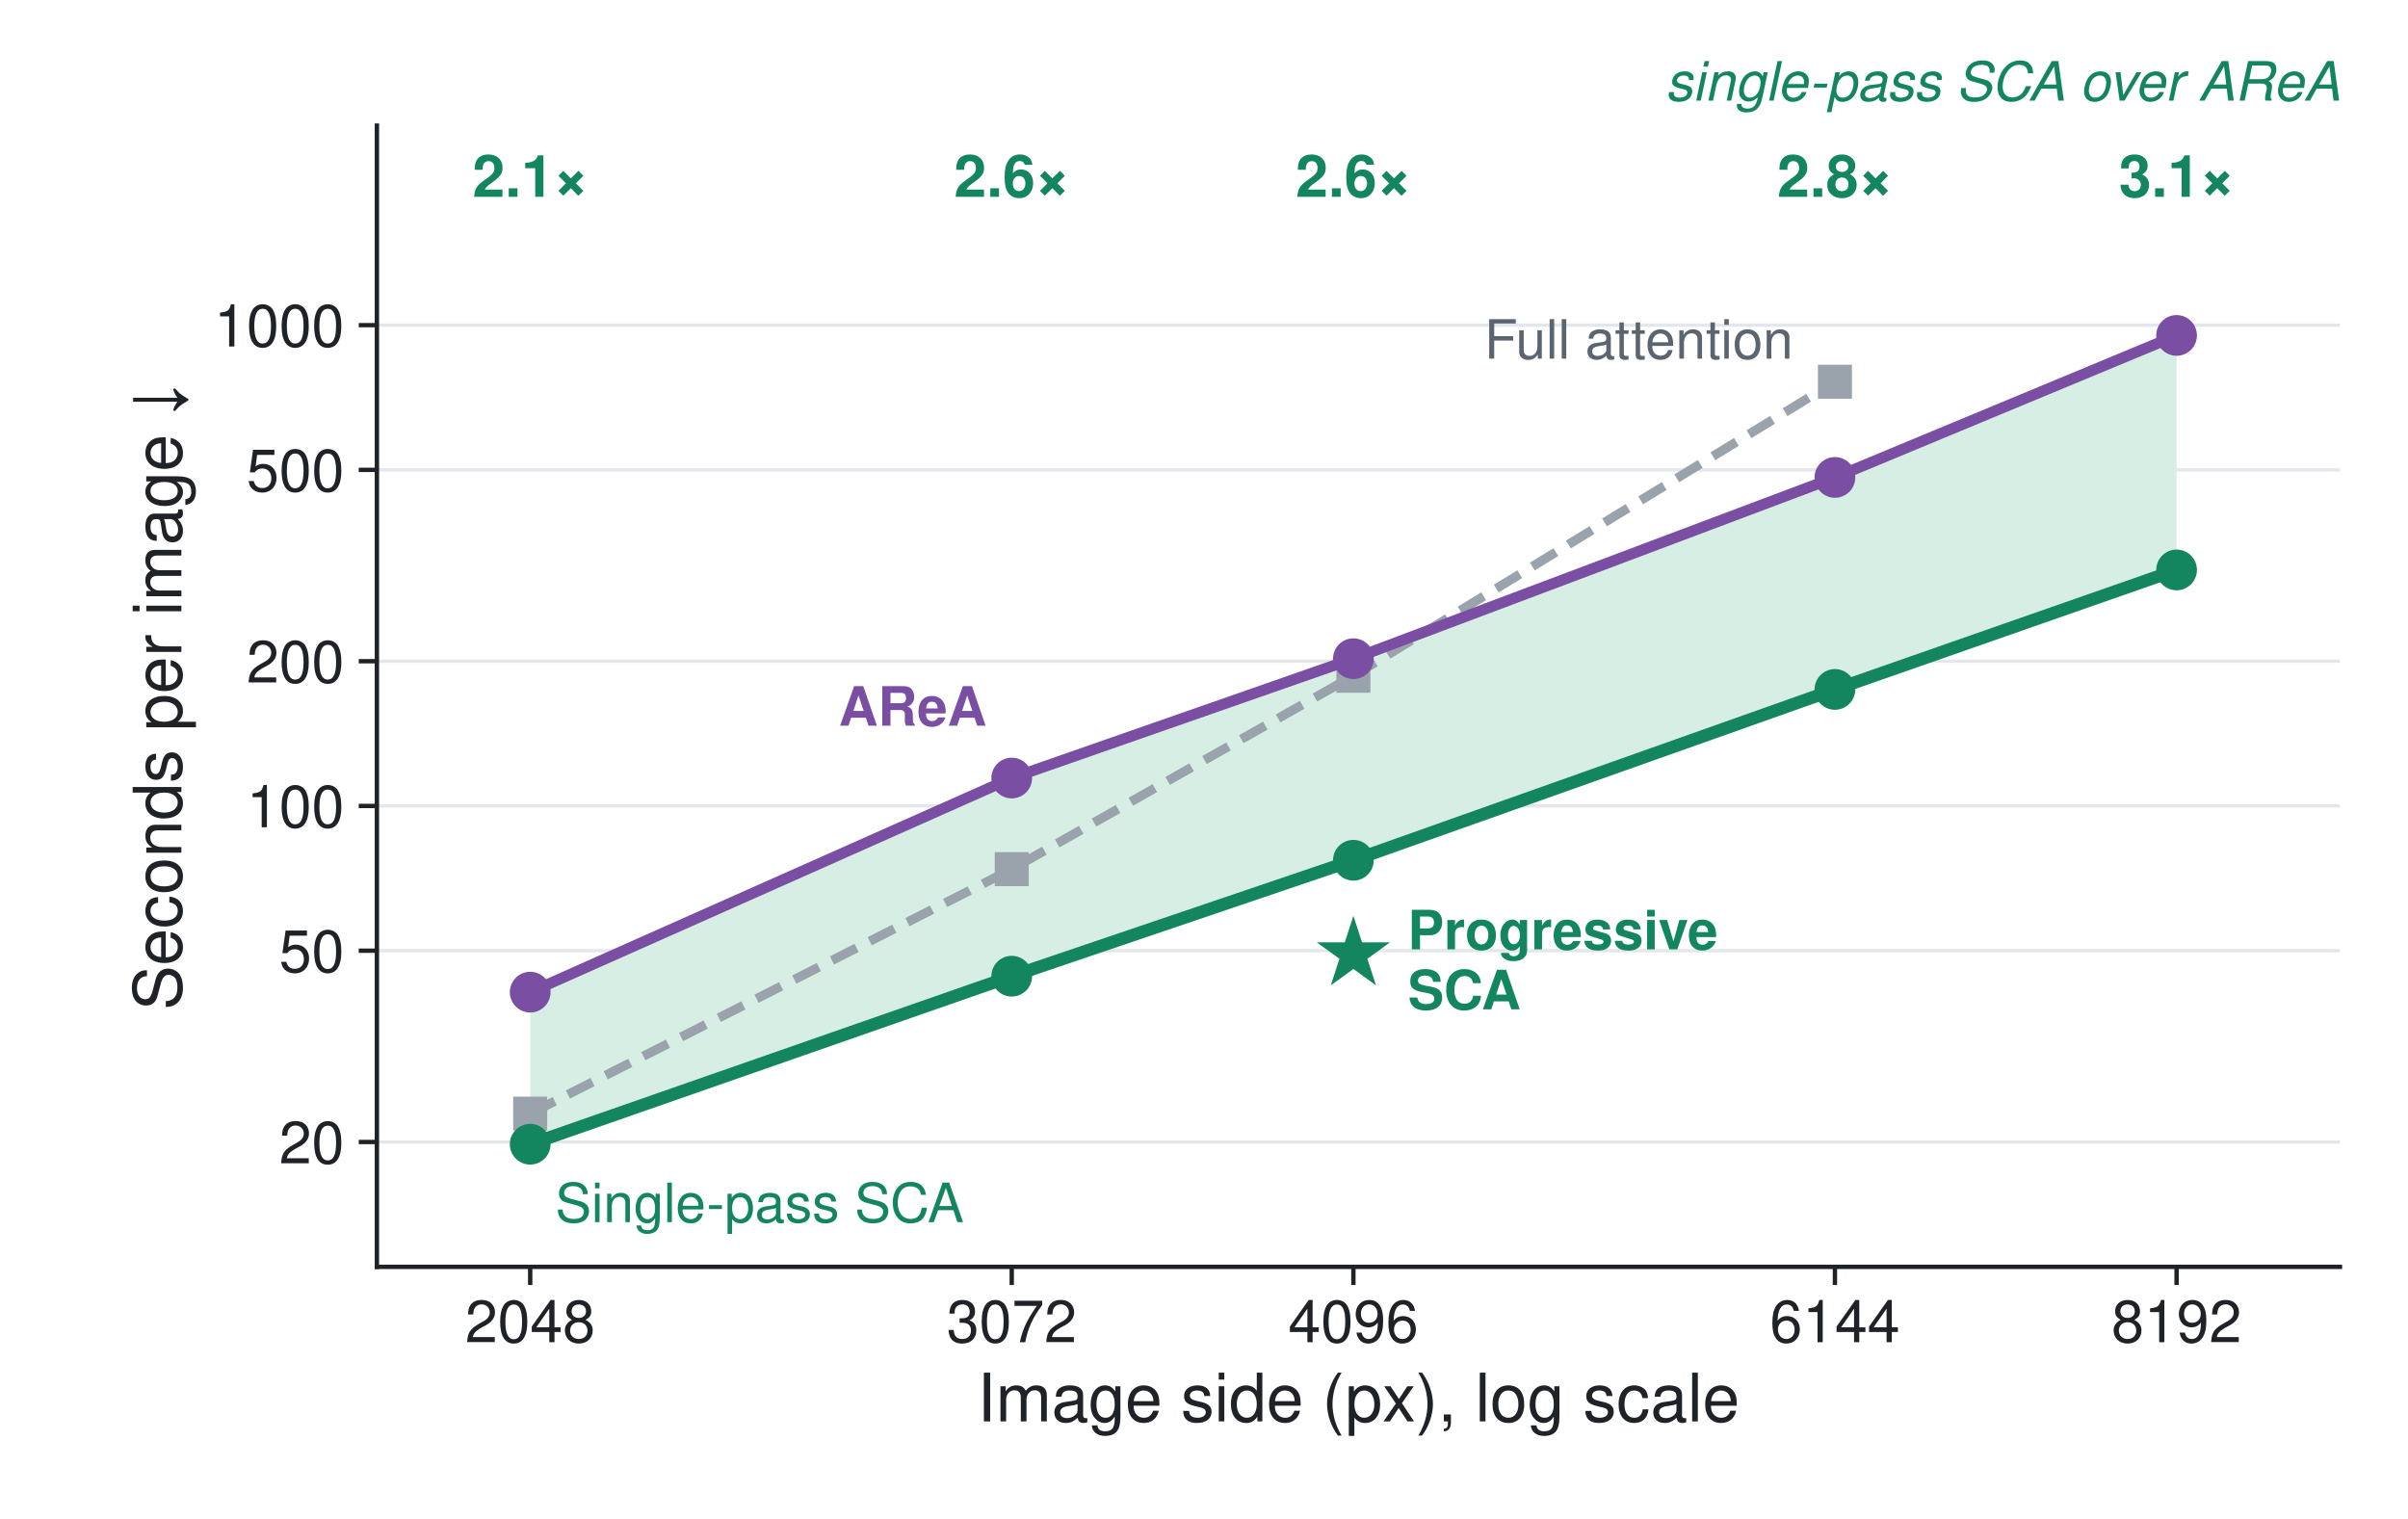
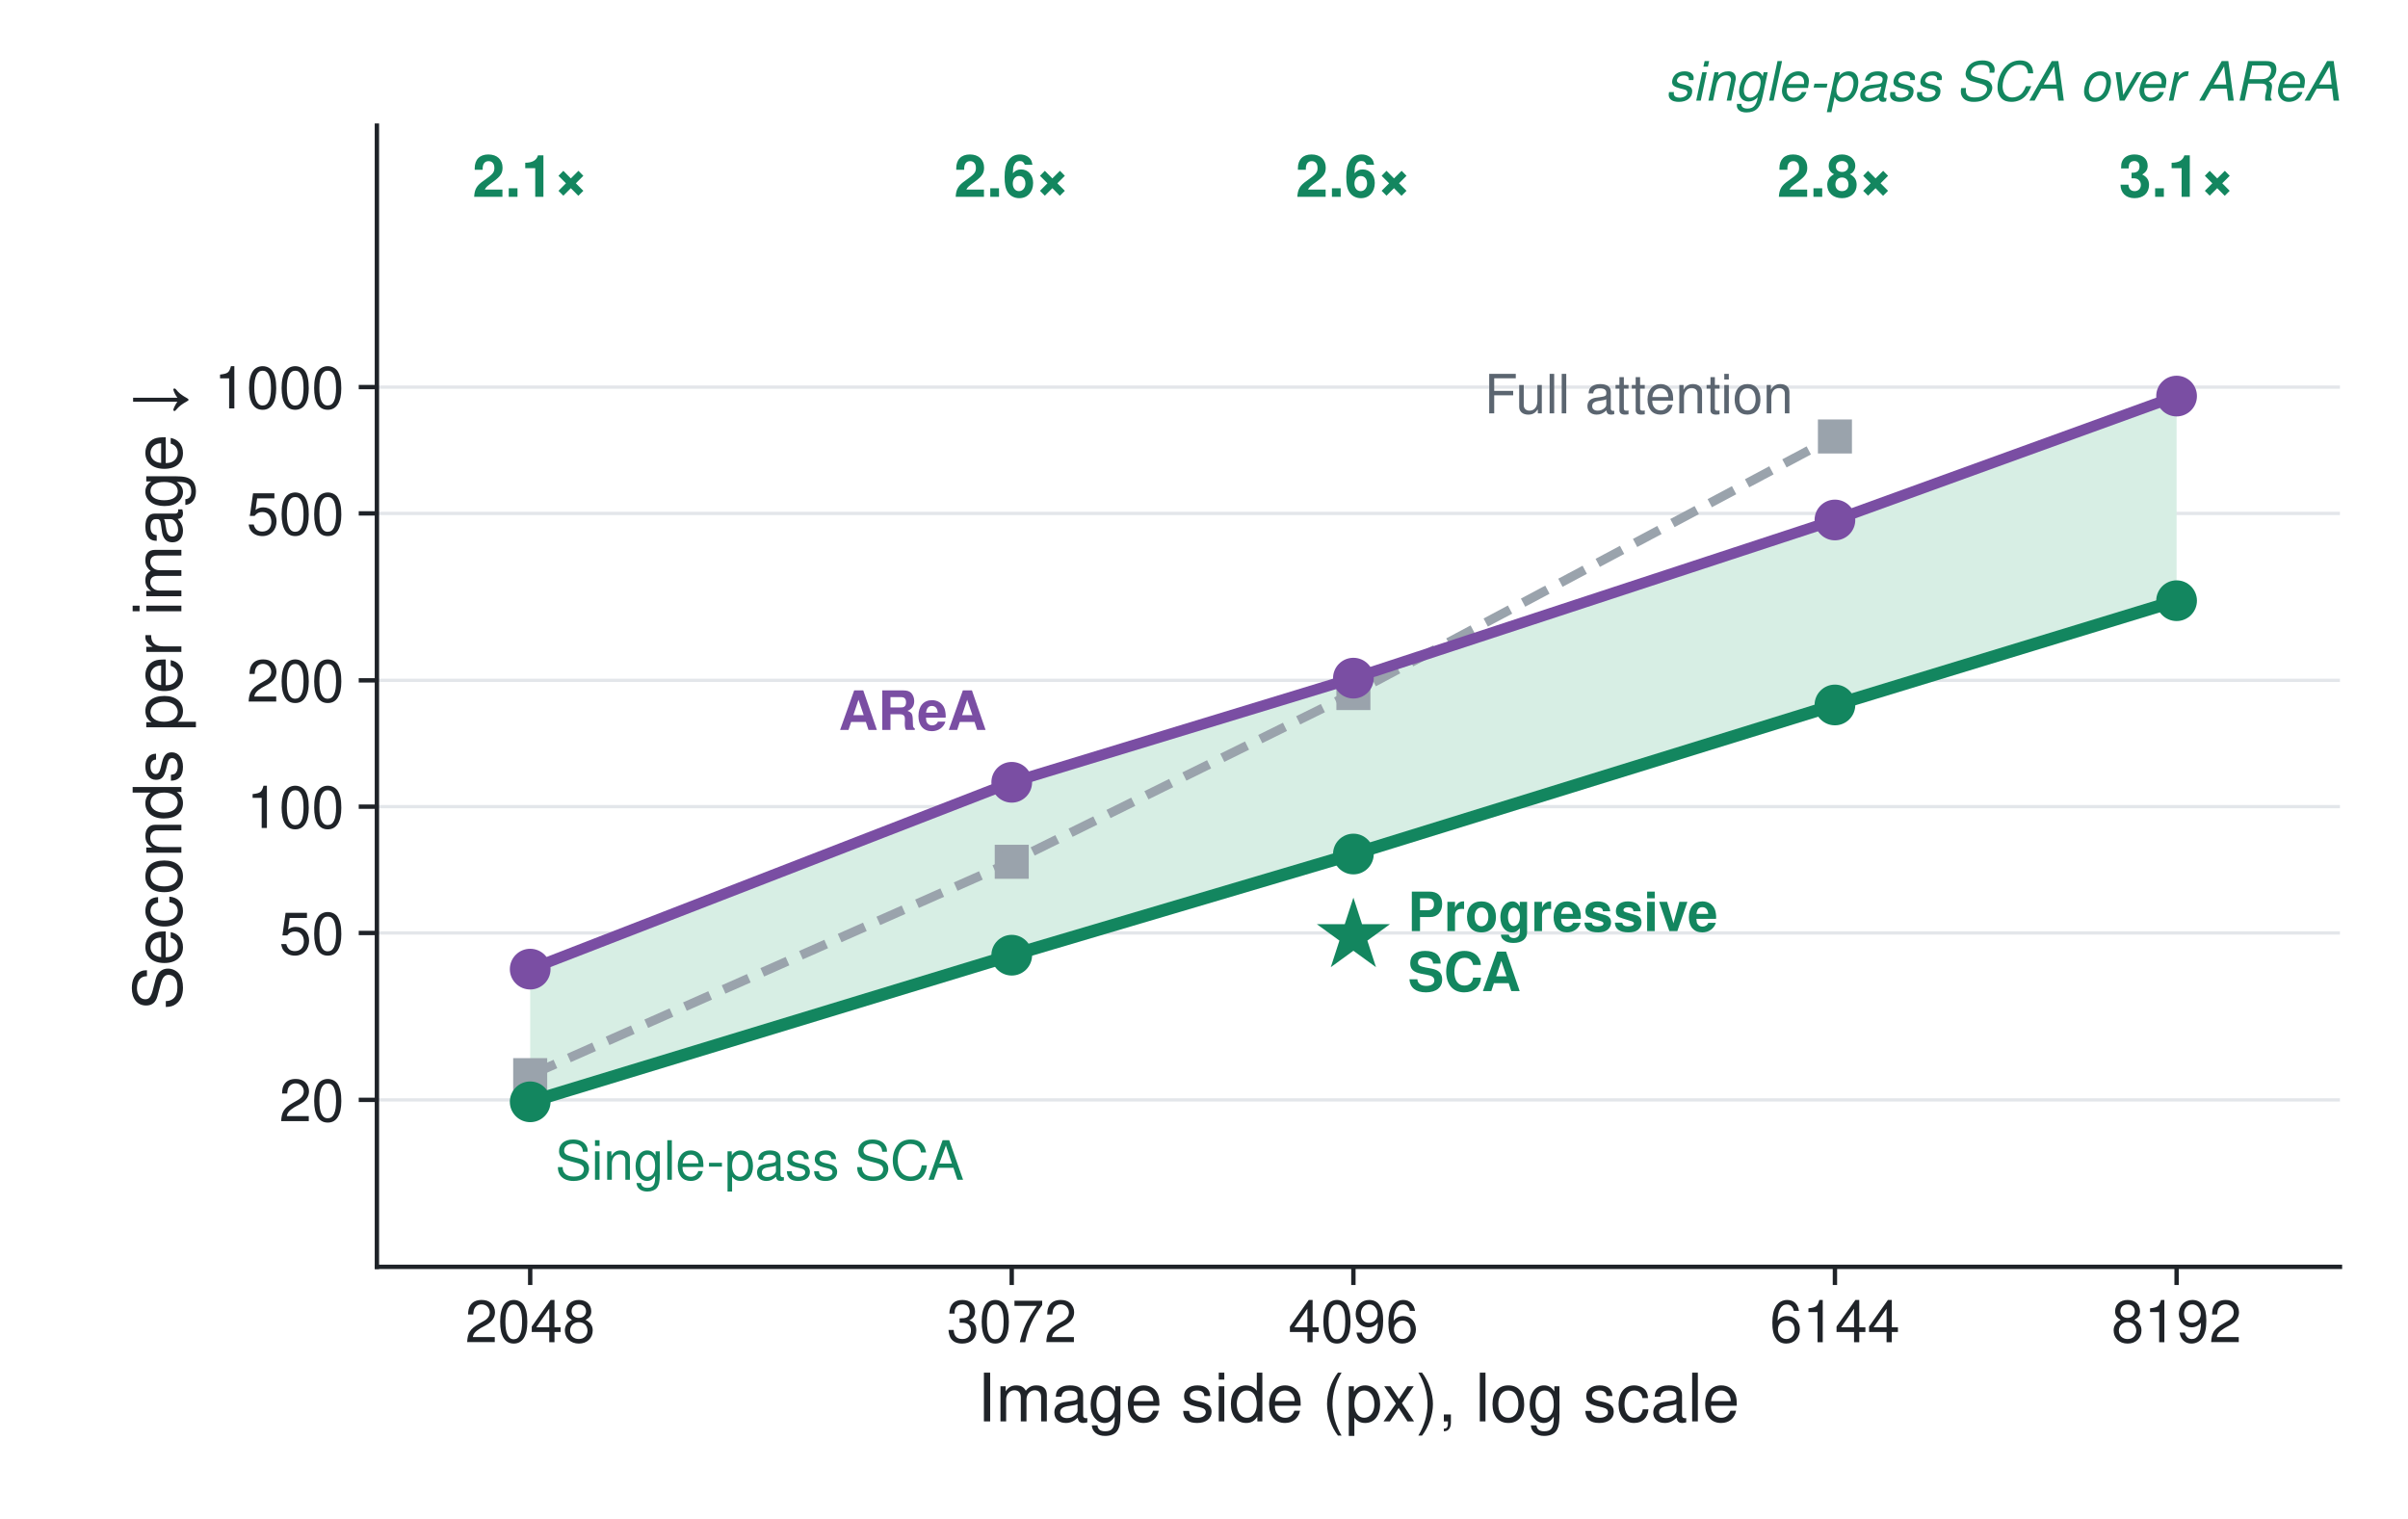
<svg xmlns="http://www.w3.org/2000/svg" xmlns:xlink="http://www.w3.org/1999/xlink" width="331.2pt" height="208.8pt" viewBox="0 0 331.2 208.8" version="1.1">
  <defs>
    <style type="text/css">*{stroke-linejoin: round; stroke-linecap: butt}</style>
  </defs>
  <g id="figure_1">
    <g id="patch_1">
      <path d="M 0 208.8  L 331.2 208.8  L 331.2 0  L 0 0  L 0 208.8  z " style="fill: none" />
    </g>
    <g id="axes_1">
      <g id="patch_2">
        <path d="M 51.84 174.24  L 321.84 174.24  L 321.84 17.28  L 51.84 17.28  L 51.84 174.24  z " style="fill: none" />
      </g>
      <g id="matplotlib.axis_1">
        <g id="xtick_1">
          <g id="line2d_1">
            <defs>
              <path id="m1a3d22b115" d="M 0 0  L 0 2.5  " style="stroke: #1f2328; stroke-width: 0.6" />
            </defs>
            <g>
              <use xlink:href="#m1a3d22b115" x="72.924" y="174.24" style="fill: #1f2328; stroke: #1f2328; stroke-width: 0.6" />
            </g>
          </g>
          <g id="text_1">
            <text style="font-size: 8.05px; font-family: 'Helvetica Neue', 'Helvetica', 'Arial', 'TeX Gyre Heros', 'Nimbus Sans', 'Liberation Sans', 'DejaVu Sans', sans-serif; text-anchor: middle; fill: #1f2328" x="72.924" y="184.608" transform="rotate(-0 72.92435 184.6085)">2048</text>
          </g>
        </g>
        <g id="xtick_2">
          <g id="line2d_2">
            <g>
              <use xlink:href="#m1a3d22b115" x="139.156" y="174.24" style="fill: #1f2328; stroke: #1f2328; stroke-width: 0.6" />
            </g>
          </g>
          <g id="text_2">
            <text style="font-size: 8.05px; font-family: 'Helvetica Neue', 'Helvetica', 'Arial', 'TeX Gyre Heros', 'Nimbus Sans', 'Liberation Sans', 'DejaVu Sans', sans-serif; text-anchor: middle; fill: #1f2328" x="139.156" y="184.608" transform="rotate(-0 139.1559 184.6085)">3072</text>
          </g>
        </g>
        <g id="xtick_3">
          <g id="line2d_3">
            <g>
              <use xlink:href="#m1a3d22b115" x="186.148" y="174.24" style="fill: #1f2328; stroke: #1f2328; stroke-width: 0.6" />
            </g>
          </g>
          <g id="text_3">
            <text style="font-size: 8.05px; font-family: 'Helvetica Neue', 'Helvetica', 'Arial', 'TeX Gyre Heros', 'Nimbus Sans', 'Liberation Sans', 'DejaVu Sans', sans-serif; text-anchor: middle; fill: #1f2328" x="186.148" y="184.608" transform="rotate(-0 186.1479 184.6085)">4096</text>
          </g>
        </g>
        <g id="xtick_4">
          <g id="line2d_4">
            <g>
              <use xlink:href="#m1a3d22b115" x="252.379" y="174.24" style="fill: #1f2328; stroke: #1f2328; stroke-width: 0.6" />
            </g>
          </g>
          <g id="text_4">
            <text style="font-size: 8.05px; font-family: 'Helvetica Neue', 'Helvetica', 'Arial', 'TeX Gyre Heros', 'Nimbus Sans', 'Liberation Sans', 'DejaVu Sans', sans-serif; text-anchor: middle; fill: #1f2328" x="252.379" y="184.608" transform="rotate(-0 252.3794 184.6085)">6144</text>
          </g>
        </g>
        <g id="xtick_5">
          <g id="line2d_5">
            <g>
              <use xlink:href="#m1a3d22b115" x="299.371" y="174.24" style="fill: #1f2328; stroke: #1f2328; stroke-width: 0.6" />
            </g>
          </g>
          <g id="text_5">
            <text style="font-size: 8.05px; font-family: 'Helvetica Neue', 'Helvetica', 'Arial', 'TeX Gyre Heros', 'Nimbus Sans', 'Liberation Sans', 'DejaVu Sans', sans-serif; text-anchor: middle; fill: #1f2328" x="299.371" y="184.608" transform="rotate(-0 299.3714 184.6085)">8192</text>
          </g>
        </g>
        <g id="text_6">
          <text style="font-size: 9.2px; font-family: 'Helvetica Neue', 'Helvetica', 'Arial', 'TeX Gyre Heros', 'Nimbus Sans', 'Liberation Sans', 'DejaVu Sans', sans-serif; text-anchor: middle; fill: #1f2328" x="186.84" y="195.497" transform="rotate(-0 186.84 195.4974)">Image side (px), log scale</text>
        </g>
      </g>
      <g id="matplotlib.axis_2">
        <g id="ytick_1">
          <g id="line2d_6">
-             <path d="M 51.84 157.071  L 321.84 157.071  " clip-path="url(#p20bb4d2e18)" style="fill: none; stroke: #e3e6ea; stroke-width: 0.45; stroke-linecap: square" />
+             <path d="M 51.84 151.278  L 321.84 151.278  " clip-path="url(#p20bb4d2e18)" style="fill: none; stroke: #e3e6ea; stroke-width: 0.45; stroke-linecap: square" />
          </g>
          <g id="line2d_7">
            <defs>
              <path id="m9d9df79246" d="M 0 0  L -2.5 0  " style="stroke: #1f2328; stroke-width: 0.6" />
            </defs>
            <g>
-               <use xlink:href="#m9d9df79246" x="51.84" y="157.071" style="fill: #1f2328; stroke: #1f2328; stroke-width: 0.6" />
+               <use xlink:href="#m9d9df79246" x="51.84" y="151.278" style="fill: #1f2328; stroke: #1f2328; stroke-width: 0.6" />
            </g>
          </g>
          <g id="text_7">
-             <text style="font-size: 8.05px; font-family: 'Helvetica Neue', 'Helvetica', 'Arial', 'TeX Gyre Heros', 'Nimbus Sans', 'Liberation Sans', 'DejaVu Sans', sans-serif; text-anchor: end; fill: #1f2328" x="47.34" y="160.005" transform="rotate(-0 47.34 160.0049)">20</text>
+             <text style="font-size: 8.05px; font-family: 'Helvetica Neue', 'Helvetica', 'Arial', 'TeX Gyre Heros', 'Nimbus Sans', 'Liberation Sans', 'DejaVu Sans', sans-serif; text-anchor: end; fill: #1f2328" x="47.34" y="154.212" transform="rotate(-0 47.34 154.2121)">20</text>
          </g>
        </g>
        <g id="ytick_2">
          <g id="line2d_8">
-             <path d="M 51.84 130.756  L 321.84 130.756  " clip-path="url(#p20bb4d2e18)" style="fill: none; stroke: #e3e6ea; stroke-width: 0.45; stroke-linecap: square" />
+             <path d="M 51.84 128.316  L 321.84 128.316  " clip-path="url(#p20bb4d2e18)" style="fill: none; stroke: #e3e6ea; stroke-width: 0.45; stroke-linecap: square" />
          </g>
          <g id="line2d_9">
            <g>
-               <use xlink:href="#m9d9df79246" x="51.84" y="130.756" style="fill: #1f2328; stroke: #1f2328; stroke-width: 0.6" />
+               <use xlink:href="#m9d9df79246" x="51.84" y="128.316" style="fill: #1f2328; stroke: #1f2328; stroke-width: 0.6" />
            </g>
          </g>
          <g id="text_8">
-             <text style="font-size: 8.05px; font-family: 'Helvetica Neue', 'Helvetica', 'Arial', 'TeX Gyre Heros', 'Nimbus Sans', 'Liberation Sans', 'DejaVu Sans', sans-serif; text-anchor: end; fill: #1f2328" x="47.34" y="133.69" transform="rotate(-0 47.34 133.69)">50</text>
+             <text style="font-size: 8.05px; font-family: 'Helvetica Neue', 'Helvetica', 'Arial', 'TeX Gyre Heros', 'Nimbus Sans', 'Liberation Sans', 'DejaVu Sans', sans-serif; text-anchor: end; fill: #1f2328" x="47.34" y="131.25" transform="rotate(-0 47.34 131.25)">50</text>
          </g>
        </g>
        <g id="ytick_3">
          <g id="line2d_10">
-             <path d="M 51.84 110.849  L 321.84 110.849  " clip-path="url(#p20bb4d2e18)" style="fill: none; stroke: #e3e6ea; stroke-width: 0.45; stroke-linecap: square" />
+             <path d="M 51.84 110.946  L 321.84 110.946  " clip-path="url(#p20bb4d2e18)" style="fill: none; stroke: #e3e6ea; stroke-width: 0.45; stroke-linecap: square" />
          </g>
          <g id="line2d_11">
            <g>
-               <use xlink:href="#m9d9df79246" x="51.84" y="110.849" style="fill: #1f2328; stroke: #1f2328; stroke-width: 0.6" />
+               <use xlink:href="#m9d9df79246" x="51.84" y="110.946" style="fill: #1f2328; stroke: #1f2328; stroke-width: 0.6" />
            </g>
          </g>
          <g id="text_9">
-             <text style="font-size: 8.05px; font-family: 'Helvetica Neue', 'Helvetica', 'Arial', 'TeX Gyre Heros', 'Nimbus Sans', 'Liberation Sans', 'DejaVu Sans', sans-serif; text-anchor: end; fill: #1f2328" x="47.34" y="113.783" transform="rotate(-0 47.34 113.7835)">100</text>
+             <text style="font-size: 8.05px; font-family: 'Helvetica Neue', 'Helvetica', 'Arial', 'TeX Gyre Heros', 'Nimbus Sans', 'Liberation Sans', 'DejaVu Sans', sans-serif; text-anchor: end; fill: #1f2328" x="47.34" y="113.88" transform="rotate(-0 47.34 113.8798)">100</text>
          </g>
        </g>
        <g id="ytick_4">
          <g id="line2d_12">
-             <path d="M 51.84 90.943  L 321.84 90.943  " clip-path="url(#p20bb4d2e18)" style="fill: none; stroke: #e3e6ea; stroke-width: 0.45; stroke-linecap: square" />
+             <path d="M 51.84 93.575  L 321.84 93.575  " clip-path="url(#p20bb4d2e18)" style="fill: none; stroke: #e3e6ea; stroke-width: 0.45; stroke-linecap: square" />
          </g>
          <g id="line2d_13">
            <g>
-               <use xlink:href="#m9d9df79246" x="51.84" y="90.943" style="fill: #1f2328; stroke: #1f2328; stroke-width: 0.6" />
+               <use xlink:href="#m9d9df79246" x="51.84" y="93.575" style="fill: #1f2328; stroke: #1f2328; stroke-width: 0.6" />
            </g>
          </g>
          <g id="text_10">
-             <text style="font-size: 8.05px; font-family: 'Helvetica Neue', 'Helvetica', 'Arial', 'TeX Gyre Heros', 'Nimbus Sans', 'Liberation Sans', 'DejaVu Sans', sans-serif; text-anchor: end; fill: #1f2328" x="47.34" y="93.877" transform="rotate(-0 47.34 93.877)">200</text>
+             <text style="font-size: 8.05px; font-family: 'Helvetica Neue', 'Helvetica', 'Arial', 'TeX Gyre Heros', 'Nimbus Sans', 'Liberation Sans', 'DejaVu Sans', sans-serif; text-anchor: end; fill: #1f2328" x="47.34" y="96.51" transform="rotate(-0 47.34 96.50959)">200</text>
          </g>
        </g>
        <g id="ytick_5">
          <g id="line2d_14">
-             <path d="M 51.84 64.628  L 321.84 64.628  " clip-path="url(#p20bb4d2e18)" style="fill: none; stroke: #e3e6ea; stroke-width: 0.45; stroke-linecap: square" />
+             <path d="M 51.84 70.613  L 321.84 70.613  " clip-path="url(#p20bb4d2e18)" style="fill: none; stroke: #e3e6ea; stroke-width: 0.45; stroke-linecap: square" />
          </g>
          <g id="line2d_15">
            <g>
-               <use xlink:href="#m9d9df79246" x="51.84" y="64.628" style="fill: #1f2328; stroke: #1f2328; stroke-width: 0.6" />
+               <use xlink:href="#m9d9df79246" x="51.84" y="70.613" style="fill: #1f2328; stroke: #1f2328; stroke-width: 0.6" />
            </g>
          </g>
          <g id="text_11">
-             <text style="font-size: 8.05px; font-family: 'Helvetica Neue', 'Helvetica', 'Arial', 'TeX Gyre Heros', 'Nimbus Sans', 'Liberation Sans', 'DejaVu Sans', sans-serif; text-anchor: end; fill: #1f2328" x="47.34" y="67.562" transform="rotate(-0 47.34 67.56205)">500</text>
+             <text style="font-size: 8.05px; font-family: 'Helvetica Neue', 'Helvetica', 'Arial', 'TeX Gyre Heros', 'Nimbus Sans', 'Liberation Sans', 'DejaVu Sans', sans-serif; text-anchor: end; fill: #1f2328" x="47.34" y="73.547" transform="rotate(-0 47.34 73.54745)">500</text>
          </g>
        </g>
        <g id="ytick_6">
          <g id="line2d_16">
-             <path d="M 51.84 44.721  L 321.84 44.721  " clip-path="url(#p20bb4d2e18)" style="fill: none; stroke: #e3e6ea; stroke-width: 0.45; stroke-linecap: square" />
+             <path d="M 51.84 53.243  L 321.84 53.243  " clip-path="url(#p20bb4d2e18)" style="fill: none; stroke: #e3e6ea; stroke-width: 0.45; stroke-linecap: square" />
          </g>
          <g id="line2d_17">
            <g>
-               <use xlink:href="#m9d9df79246" x="51.84" y="44.721" style="fill: #1f2328; stroke: #1f2328; stroke-width: 0.6" />
+               <use xlink:href="#m9d9df79246" x="51.84" y="53.243" style="fill: #1f2328; stroke: #1f2328; stroke-width: 0.6" />
            </g>
          </g>
          <g id="text_12">
-             <text style="font-size: 8.05px; font-family: 'Helvetica Neue', 'Helvetica', 'Arial', 'TeX Gyre Heros', 'Nimbus Sans', 'Liberation Sans', 'DejaVu Sans', sans-serif; text-anchor: end; fill: #1f2328" x="47.34" y="47.656" transform="rotate(-0 47.34 47.65556)">1000</text>
+             <text style="font-size: 8.05px; font-family: 'Helvetica Neue', 'Helvetica', 'Arial', 'TeX Gyre Heros', 'Nimbus Sans', 'Liberation Sans', 'DejaVu Sans', sans-serif; text-anchor: end; fill: #1f2328" x="47.34" y="56.177" transform="rotate(-0 47.34 56.17727)">1000</text>
          </g>
        </g>
        <g id="text_13">
          <text style="font-size: 9.2px; font-family: 'Helvetica Neue', 'Helvetica', 'Arial', 'TeX Gyre Heros', 'Nimbus Sans', 'Liberation Sans', 'DejaVu Sans', sans-serif; text-anchor: middle; fill: #1f2328" x="24.946" y="95.76" transform="rotate(-90 24.94561 95.76)">Seconds per image ↓</text>
        </g>
      </g>
      <g id="FillBetweenPolyCollection_1">
        <defs>
-           <path id="mca02ccab27" d="M 72.924 -72.341  L 72.924 -51.425  L 139.156 -74.537  L 186.148 -90.483  L 252.379 -113.978  L 299.371 -130.413  L 299.371 -162.666  L 299.371 -162.666  L 252.379 -143.136  L 186.148 -118.205  L 139.156 -101.789  L 72.924 -72.341  z " />
-         </defs>
-         <g clip-path="url(#p20bb4d2e18)">
-           <use xlink:href="#mca02ccab27" x="0" y="208.8" style="fill: #d7eee4" />
+           <path id="m273583ba7d" d="M 72.924 -75.507  L 72.924 -57.257  L 139.156 -77.424  L 186.148 -91.338  L 252.379 -111.84  L 299.371 -126.18  L 299.371 -154.324  L 299.371 -154.324  L 252.379 -137.283  L 186.148 -115.528  L 139.156 -101.204  L 72.924 -75.507  z " />
+         </defs>
+         <g clip-path="url(#p20bb4d2e18)">
+           <use xlink:href="#m273583ba7d" x="0" y="208.8" style="fill: #d7eee4" />
        </g>
      </g>
      <g id="patch_3">
        <path d="M 51.84 174.24  L 51.84 17.28  " style="fill: none; stroke: #1f2328; stroke-width: 0.6; stroke-linejoin: miter; stroke-linecap: square" />
      </g>
      <g id="patch_4">
        <path d="M 51.84 174.24  L 321.84 174.24  " style="fill: none; stroke: #1f2328; stroke-width: 0.6; stroke-linejoin: miter; stroke-linecap: square" />
      </g>
      <g id="line2d_18">
-         <path d="M 72.924 153.17  L 139.156 119.539  L 186.148 92.944  L 252.379 52.503  " clip-path="url(#p20bb4d2e18)" style="fill: none; stroke-dasharray: 3.795,2.024; stroke-dashoffset: 0; stroke: #9aa3ac; stroke-width: 1.265" />
+         <path d="M 72.924 147.874  L 139.156 118.528  L 186.148 95.322  L 252.379 60.033  " clip-path="url(#p20bb4d2e18)" style="fill: none; stroke-dasharray: 3.795,2.024; stroke-dashoffset: 0; stroke: #9aa3ac; stroke-width: 1.265" />
        <defs>
          <path id="m9906c2d893" d="M -1.84 1.84  L 1.84 1.84  L 1.84 -1.84  L -1.84 -1.84  z " style="stroke: #9aa3ac; stroke-linejoin: miter" />
        </defs>
        <g clip-path="url(#p20bb4d2e18)">
-           <use xlink:href="#m9906c2d893" x="72.924" y="153.17" style="fill: #9aa3ac; stroke: #9aa3ac; stroke-linejoin: miter" />
-           <use xlink:href="#m9906c2d893" x="139.156" y="119.539" style="fill: #9aa3ac; stroke: #9aa3ac; stroke-linejoin: miter" />
-           <use xlink:href="#m9906c2d893" x="186.148" y="92.944" style="fill: #9aa3ac; stroke: #9aa3ac; stroke-linejoin: miter" />
-           <use xlink:href="#m9906c2d893" x="252.379" y="52.503" style="fill: #9aa3ac; stroke: #9aa3ac; stroke-linejoin: miter" />
+           <use xlink:href="#m9906c2d893" x="72.924" y="147.874" style="fill: #9aa3ac; stroke: #9aa3ac; stroke-linejoin: miter" />
+           <use xlink:href="#m9906c2d893" x="139.156" y="118.528" style="fill: #9aa3ac; stroke: #9aa3ac; stroke-linejoin: miter" />
+           <use xlink:href="#m9906c2d893" x="186.148" y="95.322" style="fill: #9aa3ac; stroke: #9aa3ac; stroke-linejoin: miter" />
+           <use xlink:href="#m9906c2d893" x="252.379" y="60.033" style="fill: #9aa3ac; stroke: #9aa3ac; stroke-linejoin: miter" />
        </g>
      </g>
      <g id="line2d_19">
-         <path d="M 72.924 136.459  L 139.156 107.011  L 186.148 90.595  L 252.379 65.664  L 299.371 46.134  " clip-path="url(#p20bb4d2e18)" style="fill: none; stroke: #7a4ea3; stroke-width: 1.495; stroke-linecap: square" />
+         <path d="M 72.924 133.293  L 139.156 107.596  L 186.148 93.272  L 252.379 71.517  L 299.371 54.476  " clip-path="url(#p20bb4d2e18)" style="fill: none; stroke: #7a4ea3; stroke-width: 1.495; stroke-linecap: square" />
        <defs>
          <path id="m4bc6277158" d="M 0 2.3  C 0.61 2.3 1.195 2.058 1.626 1.626  C 2.058 1.195 2.3 0.61 2.3 0  C 2.3 -0.61 2.058 -1.195 1.626 -1.626  C 1.195 -2.058 0.61 -2.3 0 -2.3  C -0.61 -2.3 -1.195 -2.058 -1.626 -1.626  C -2.058 -1.195 -2.3 -0.61 -2.3 0  C -2.3 0.61 -2.058 1.195 -1.626 1.626  C -1.195 2.058 -0.61 2.3 0 2.3  z " style="stroke: #7a4ea3" />
        </defs>
        <g clip-path="url(#p20bb4d2e18)">
-           <use xlink:href="#m4bc6277158" x="72.924" y="136.459" style="fill: #7a4ea3; stroke: #7a4ea3" />
-           <use xlink:href="#m4bc6277158" x="139.156" y="107.011" style="fill: #7a4ea3; stroke: #7a4ea3" />
-           <use xlink:href="#m4bc6277158" x="186.148" y="90.595" style="fill: #7a4ea3; stroke: #7a4ea3" />
-           <use xlink:href="#m4bc6277158" x="252.379" y="65.664" style="fill: #7a4ea3; stroke: #7a4ea3" />
-           <use xlink:href="#m4bc6277158" x="299.371" y="46.134" style="fill: #7a4ea3; stroke: #7a4ea3" />
+           <use xlink:href="#m4bc6277158" x="72.924" y="133.293" style="fill: #7a4ea3; stroke: #7a4ea3" />
+           <use xlink:href="#m4bc6277158" x="139.156" y="107.596" style="fill: #7a4ea3; stroke: #7a4ea3" />
+           <use xlink:href="#m4bc6277158" x="186.148" y="93.272" style="fill: #7a4ea3; stroke: #7a4ea3" />
+           <use xlink:href="#m4bc6277158" x="252.379" y="71.517" style="fill: #7a4ea3; stroke: #7a4ea3" />
+           <use xlink:href="#m4bc6277158" x="299.371" y="54.476" style="fill: #7a4ea3; stroke: #7a4ea3" />
        </g>
      </g>
      <g id="line2d_20">
-         <path d="M 72.924 157.375  L 139.156 134.263  L 186.148 118.317  L 252.379 94.822  L 299.371 78.387  " clip-path="url(#p20bb4d2e18)" style="fill: none; stroke: #13865f; stroke-width: 1.725; stroke-linecap: square" />
+         <path d="M 72.924 151.543  L 139.156 131.376  L 186.148 117.462  L 252.379 96.96  L 299.371 82.62  " clip-path="url(#p20bb4d2e18)" style="fill: none; stroke: #13865f; stroke-width: 1.725; stroke-linecap: square" />
        <defs>
          <path id="mfc77f859e5" d="M 0 2.3  C 0.61 2.3 1.195 2.058 1.626 1.626  C 2.058 1.195 2.3 0.61 2.3 0  C 2.3 -0.61 2.058 -1.195 1.626 -1.626  C 1.195 -2.058 0.61 -2.3 0 -2.3  C -0.61 -2.3 -1.195 -2.058 -1.626 -1.626  C -2.058 -1.195 -2.3 -0.61 -2.3 0  C -2.3 0.61 -2.058 1.195 -1.626 1.626  C -1.195 2.058 -0.61 2.3 0 2.3  z " style="stroke: #13865f" />
        </defs>
        <g clip-path="url(#p20bb4d2e18)">
-           <use xlink:href="#mfc77f859e5" x="72.924" y="157.375" style="fill: #13865f; stroke: #13865f" />
-           <use xlink:href="#mfc77f859e5" x="139.156" y="134.263" style="fill: #13865f; stroke: #13865f" />
-           <use xlink:href="#mfc77f859e5" x="186.148" y="118.317" style="fill: #13865f; stroke: #13865f" />
-           <use xlink:href="#mfc77f859e5" x="252.379" y="94.822" style="fill: #13865f; stroke: #13865f" />
-           <use xlink:href="#mfc77f859e5" x="299.371" y="78.387" style="fill: #13865f; stroke: #13865f" />
+           <use xlink:href="#mfc77f859e5" x="72.924" y="151.543" style="fill: #13865f; stroke: #13865f" />
+           <use xlink:href="#mfc77f859e5" x="139.156" y="131.376" style="fill: #13865f; stroke: #13865f" />
+           <use xlink:href="#mfc77f859e5" x="186.148" y="117.462" style="fill: #13865f; stroke: #13865f" />
+           <use xlink:href="#mfc77f859e5" x="252.379" y="96.96" style="fill: #13865f; stroke: #13865f" />
+           <use xlink:href="#mfc77f859e5" x="299.371" y="82.62" style="fill: #13865f; stroke: #13865f" />
        </g>
      </g>
      <g id="line2d_21">
        <defs>
          <path id="m476cdaea77" d="M 0 -5.29  L -1.188 -1.635  L -5.031 -1.635  L -1.922 0.624  L -3.109 4.28  L -0 2.021  L 3.109 4.28  L 1.922 0.624  L 5.031 -1.635  L 1.188 -1.635  z " />
        </defs>
        <g clip-path="url(#p20bb4d2e18)">
-           <use xlink:href="#m476cdaea77" x="186.148" y="131.248" style="fill: #13865f" />
+           <use xlink:href="#m476cdaea77" x="186.148" y="128.745" style="fill: #13865f" />
        </g>
      </g>
      <g id="text_14">
        <text style="font-weight: 700; font-size: 8.05px; font-family: 'Helvetica Neue', 'Helvetica', 'Arial', 'TeX Gyre Heros', 'Nimbus Sans', 'Liberation Sans', 'DejaVu Sans', sans-serif; text-anchor: middle; fill: #13865f" x="72.924" y="27.072" transform="rotate(-0 72.92435 27.07245)">2.1×</text>
      </g>
      <g id="text_15">
        <text style="font-weight: 700; font-size: 8.05px; font-family: 'Helvetica Neue', 'Helvetica', 'Arial', 'TeX Gyre Heros', 'Nimbus Sans', 'Liberation Sans', 'DejaVu Sans', sans-serif; text-anchor: middle; fill: #13865f" x="139.156" y="27.072" transform="rotate(-0 139.1559 27.07245)">2.6×</text>
      </g>
      <g id="text_16">
        <text style="font-weight: 700; font-size: 8.05px; font-family: 'Helvetica Neue', 'Helvetica', 'Arial', 'TeX Gyre Heros', 'Nimbus Sans', 'Liberation Sans', 'DejaVu Sans', sans-serif; text-anchor: middle; fill: #13865f" x="186.148" y="27.072" transform="rotate(-0 186.1479 27.07245)">2.6×</text>
      </g>
      <g id="text_17">
        <text style="font-weight: 700; font-size: 8.05px; font-family: 'Helvetica Neue', 'Helvetica', 'Arial', 'TeX Gyre Heros', 'Nimbus Sans', 'Liberation Sans', 'DejaVu Sans', sans-serif; text-anchor: middle; fill: #13865f" x="252.379" y="27.072" transform="rotate(-0 252.3794 27.07245)">2.8×</text>
      </g>
      <g id="text_18">
        <text style="font-weight: 700; font-size: 8.05px; font-family: 'Helvetica Neue', 'Helvetica', 'Arial', 'TeX Gyre Heros', 'Nimbus Sans', 'Liberation Sans', 'DejaVu Sans', sans-serif; text-anchor: middle; fill: #13865f" x="299.371" y="27.072" transform="rotate(-0 299.3714 27.07245)">3.1×</text>
      </g>
      <g id="text_19">
-         <text style="font-weight: 700; font-size: 7.475px; font-family: 'Helvetica Neue', 'Helvetica', 'Arial', 'TeX Gyre Heros', 'Nimbus Sans', 'Liberation Sans', 'DejaVu Sans', sans-serif; text-anchor: end; fill: #7a4ea3" x="135.706" y="99.81" transform="rotate(-0 135.7059 99.81005)">AReA</text>
+         <text style="font-weight: 700; font-size: 7.475px; font-family: 'Helvetica Neue', 'Helvetica', 'Arial', 'TeX Gyre Heros', 'Nimbus Sans', 'Liberation Sans', 'DejaVu Sans', sans-serif; text-anchor: end; fill: #7a4ea3" x="135.706" y="100.395" transform="rotate(-0 135.7059 100.3954)">AReA</text>
      </g>
      <g id="text_20">
-         <text style="font-size: 7.475px; font-family: 'Helvetica Neue', 'Helvetica', 'Arial', 'TeX Gyre Heros', 'Nimbus Sans', 'Liberation Sans', 'DejaVu Sans', sans-serif; text-anchor: end; fill: #5b6570" x="246.629" y="49.327" transform="rotate(-0 246.6294 49.32682)">Full attention</text>
+         <text style="font-size: 7.475px; font-family: 'Helvetica Neue', 'Helvetica', 'Arial', 'TeX Gyre Heros', 'Nimbus Sans', 'Liberation Sans', 'DejaVu Sans', sans-serif; text-anchor: end; fill: #5b6570" x="246.629" y="56.857" transform="rotate(-0 246.6294 56.85712)">Full attention</text>
      </g>
      <g id="text_21">
-         <text style="font-size: 7.475px; font-family: 'Helvetica Neue', 'Helvetica', 'Arial', 'TeX Gyre Heros', 'Nimbus Sans', 'Liberation Sans', 'DejaVu Sans', sans-serif; text-anchor: start; fill: #13865f" x="76.374" y="168.088" transform="rotate(-0 76.37435 168.0883)">Single-pass SCA</text>
+         <text style="font-size: 7.475px; font-family: 'Helvetica Neue', 'Helvetica', 'Arial', 'TeX Gyre Heros', 'Nimbus Sans', 'Liberation Sans', 'DejaVu Sans', sans-serif; text-anchor: start; fill: #13865f" x="76.374" y="162.257" transform="rotate(-0 76.37435 162.2567)">Single-pass SCA</text>
      </g>
      <g id="text_22">
-         <text style="font-weight: 700; font-size: 7.475px; font-family: 'Helvetica Neue', 'Helvetica', 'Arial', 'TeX Gyre Heros', 'Nimbus Sans', 'Liberation Sans', 'DejaVu Sans', sans-serif; fill: #13865f" transform="translate(193.6229 130.5709)">Progressive</text>
-         <text style="font-weight: 700; font-size: 7.475px; font-family: 'Helvetica Neue', 'Helvetica', 'Arial', 'TeX Gyre Heros', 'Nimbus Sans', 'Liberation Sans', 'DejaVu Sans', sans-serif; fill: #13865f" transform="translate(193.6229 138.8191)">SCA</text>
+         <text style="font-weight: 700; font-size: 7.475px; font-family: 'Helvetica Neue', 'Helvetica', 'Arial', 'TeX Gyre Heros', 'Nimbus Sans', 'Liberation Sans', 'DejaVu Sans', sans-serif; fill: #13865f" transform="translate(193.6229 128.0681)">Progressive</text>
+         <text style="font-weight: 700; font-size: 7.475px; font-family: 'Helvetica Neue', 'Helvetica', 'Arial', 'TeX Gyre Heros', 'Nimbus Sans', 'Liberation Sans', 'DejaVu Sans', sans-serif; fill: #13865f" transform="translate(193.6229 136.3163)">SCA</text>
      </g>
      <g id="text_23">
        <text style="font-style: italic; font-size: 7.475px; font-family: 'Helvetica Neue', 'Helvetica', 'Arial', 'TeX Gyre Heros', 'Nimbus Sans', 'Liberation Sans', 'DejaVu Sans', sans-serif; text-anchor: end; fill: #13865f" x="321.84" y="13.842" transform="rotate(-0 321.84 13.84165)">single-pass SCA over AReA</text>
      </g>
    </g>
  </g>
  <defs>
    <clipPath id="p20bb4d2e18">
      <rect x="51.84" y="17.28" width="270" height="156.96" />
    </clipPath>
  </defs>
</svg>
